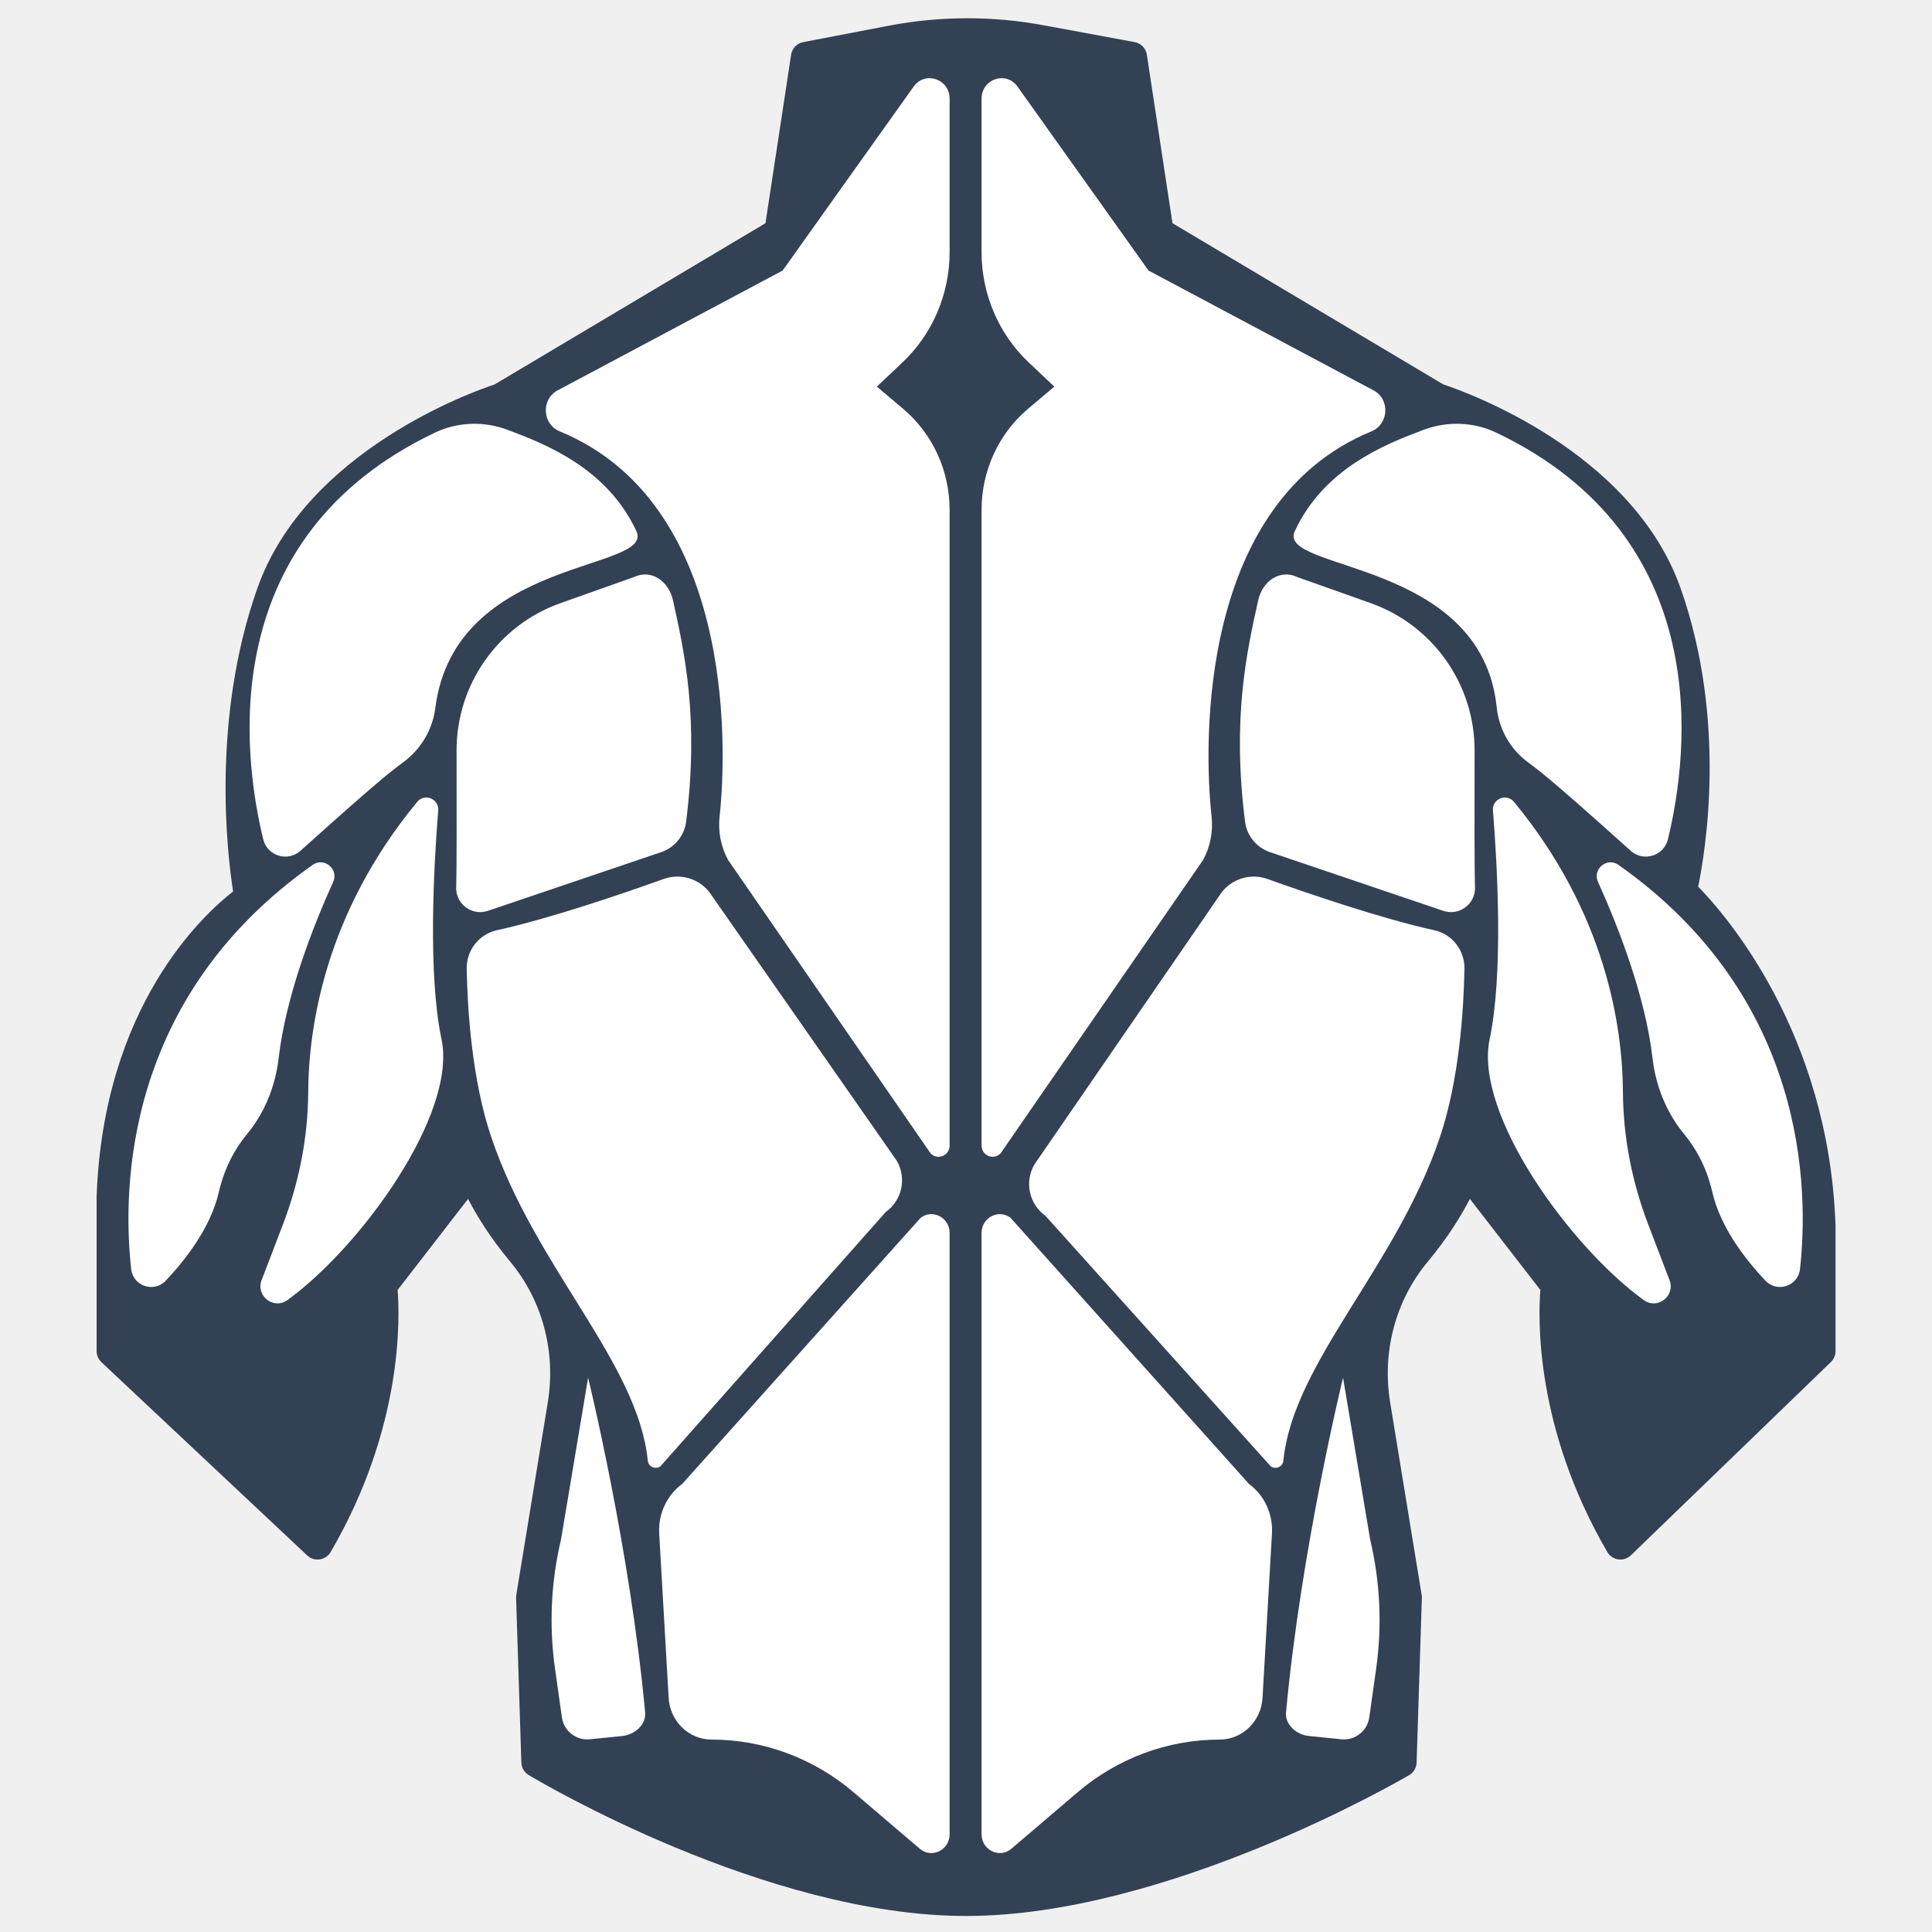
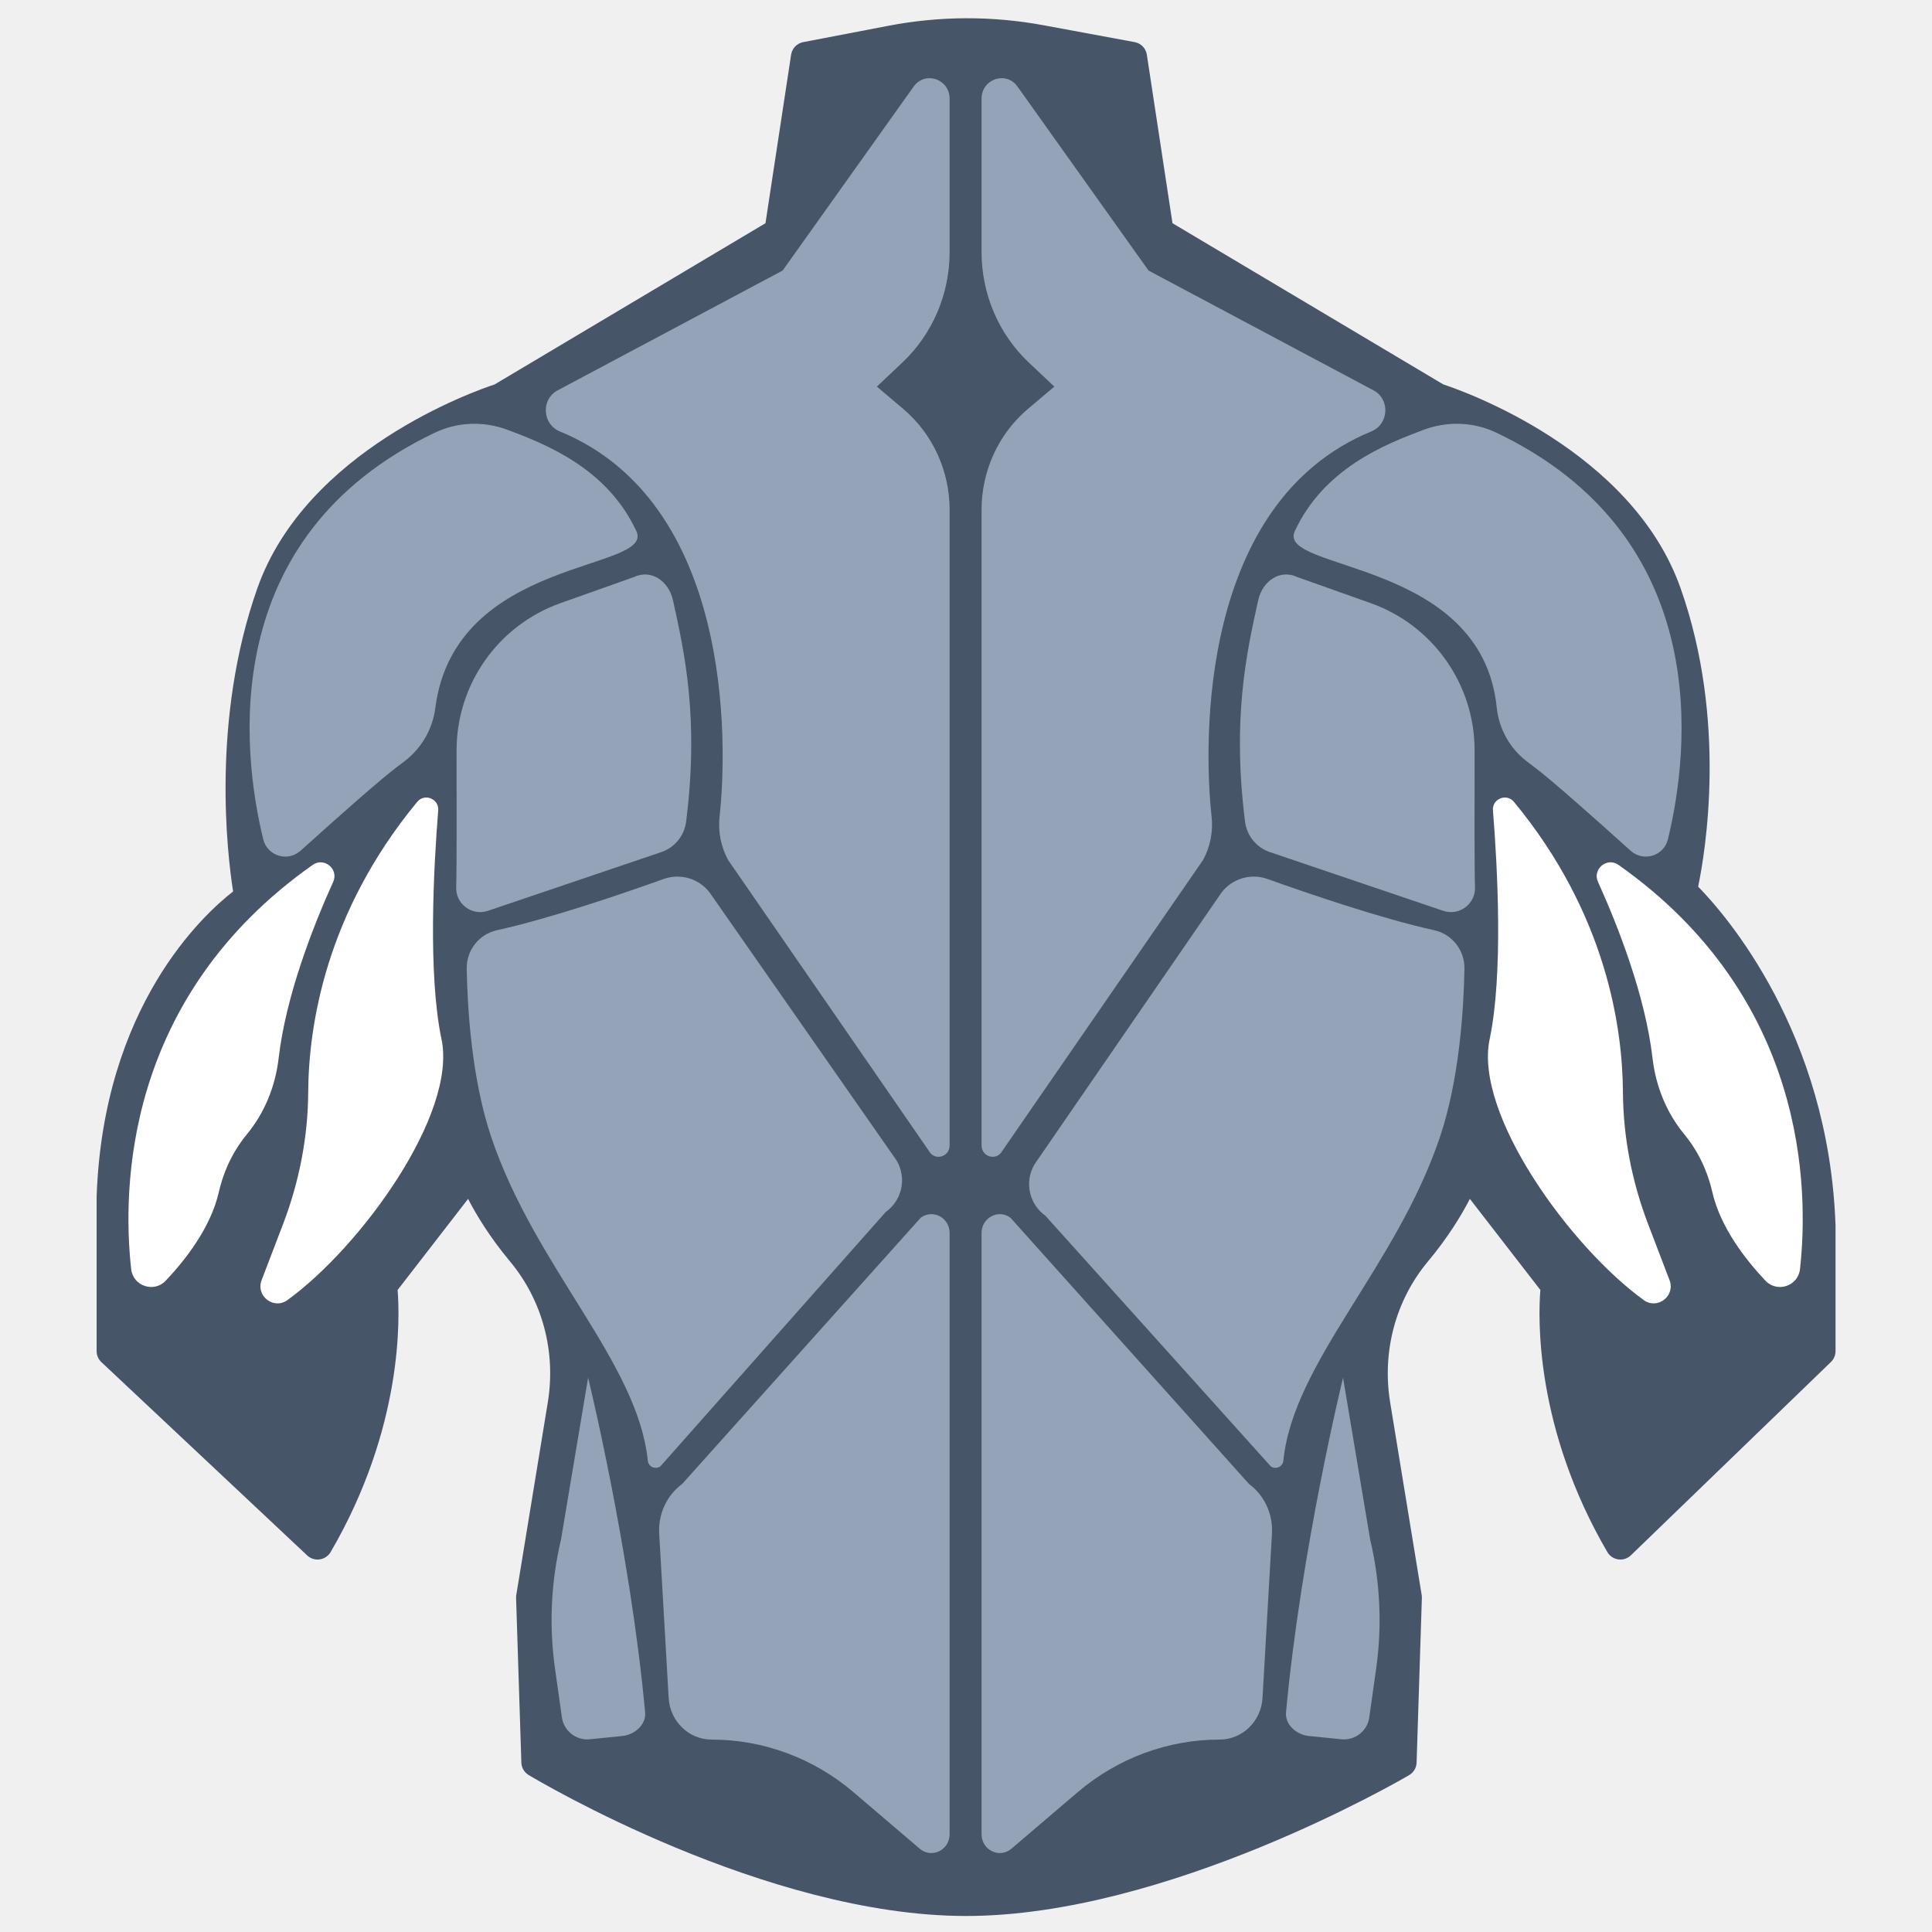
<svg xmlns="http://www.w3.org/2000/svg" width="500" zoomAndPan="magnify" viewBox="0 0 375 375" height="500" preserveAspectRatio="xMidYMid meet" version="1.0">
  <defs>
    <clipPath id="cb2fdb1967">
      <path d="M 18.75 3 L 356.25 3 L 356.25 371.988 L 18.75 371.988 Z M 18.75 3 " clip-rule="nonzero" />
    </clipPath>
  </defs>
  <g clip-path="url(#ffffff1967)">
-     <path fill="#334155" d="M 187.516 371.891 C 148.598 371.891 104.477 345.652 102.617 344.535 C 101.762 344.023 101.227 343.113 101.195 342.113 L 100.172 310.145 C 100.168 309.953 100.18 309.762 100.211 309.578 L 106.328 272.199 C 107.938 262.348 105.277 252.395 99.027 244.887 C 95.023 240.082 92.434 235.773 90.855 232.703 L 77.176 250.383 C 77.609 255.746 78.254 277.117 64.176 301.254 C 63.723 302.023 62.945 302.551 62.062 302.676 C 61.18 302.809 60.281 302.523 59.633 301.914 L 19.68 264.391 C 19.09 263.836 18.754 263.062 18.754 262.254 L 18.754 232.281 C 18.754 232.246 18.758 232.215 18.758 232.18 C 20.074 195.301 39.445 177.543 45.246 173.031 C 44.121 165.875 40.957 139.66 49.953 114.18 C 59.41 87.395 92.082 75.91 96.008 74.617 L 148.578 43.324 L 153.555 10.617 C 153.738 9.387 154.68 8.41 155.902 8.176 L 172.457 5 C 182.441 3.09 192.574 3.055 202.574 4.906 L 220.234 8.172 C 221.465 8.402 222.414 9.383 222.602 10.617 L 227.578 43.324 L 280.148 74.617 C 284.07 75.906 316.75 87.391 326.203 114.18 C 335.281 139.891 331.004 165.395 329.609 172.098 C 334.898 177.5 354.938 200.379 356.273 237.789 C 356.277 237.82 356.277 237.855 356.277 237.891 L 356.277 262.254 C 356.277 263.047 355.953 263.809 355.383 264.363 L 316.555 301.883 C 315.91 302.508 315.012 302.801 314.117 302.68 C 313.223 302.555 312.438 302.031 311.984 301.254 C 297.906 277.117 298.547 255.746 298.984 250.383 L 285.301 232.703 C 283.723 235.773 281.137 240.082 277.133 244.887 C 270.879 252.395 268.219 262.348 269.828 272.199 L 275.945 309.578 C 275.977 309.762 275.988 309.953 275.984 310.145 L 274.961 342.113 C 274.93 343.121 274.383 344.043 273.512 344.551 C 271.609 345.668 226.418 371.891 187.516 371.891 Z M 187.516 371.891 " fill-opacity="1" fill-rule="nonzero" />
+     <path fill="#475569" d="M 187.516 371.891 C 148.598 371.891 104.477 345.652 102.617 344.535 C 101.762 344.023 101.227 343.113 101.195 342.113 L 100.172 310.145 C 100.168 309.953 100.18 309.762 100.211 309.578 L 106.328 272.199 C 107.938 262.348 105.277 252.395 99.027 244.887 C 95.023 240.082 92.434 235.773 90.855 232.703 L 77.176 250.383 C 77.609 255.746 78.254 277.117 64.176 301.254 C 63.723 302.023 62.945 302.551 62.062 302.676 C 61.18 302.809 60.281 302.523 59.633 301.914 L 19.68 264.391 C 19.09 263.836 18.754 263.062 18.754 262.254 L 18.754 232.281 C 18.754 232.246 18.758 232.215 18.758 232.18 C 20.074 195.301 39.445 177.543 45.246 173.031 C 44.121 165.875 40.957 139.66 49.953 114.18 C 59.41 87.395 92.082 75.91 96.008 74.617 L 148.578 43.324 L 153.555 10.617 C 153.738 9.387 154.68 8.41 155.902 8.176 L 172.457 5 C 182.441 3.09 192.574 3.055 202.574 4.906 L 220.234 8.172 C 221.465 8.402 222.414 9.383 222.602 10.617 L 227.578 43.324 L 280.148 74.617 C 284.07 75.906 316.75 87.391 326.203 114.18 C 335.281 139.891 331.004 165.395 329.609 172.098 C 334.898 177.5 354.938 200.379 356.273 237.789 C 356.277 237.82 356.277 237.855 356.277 237.891 L 356.277 262.254 C 356.277 263.047 355.953 263.809 355.383 264.363 L 316.555 301.883 C 315.91 302.508 315.012 302.801 314.117 302.68 C 313.223 302.555 312.438 302.031 311.984 301.254 C 297.906 277.117 298.547 255.746 298.984 250.383 L 285.301 232.703 C 283.723 235.773 281.137 240.082 277.133 244.887 C 270.879 252.395 268.219 262.348 269.828 272.199 L 275.945 309.578 C 275.977 309.762 275.988 309.953 275.984 310.145 L 274.961 342.113 C 274.93 343.121 274.383 344.043 273.512 344.551 C 271.609 345.668 226.418 371.891 187.516 371.891 Z M 187.516 371.891 " fill-opacity="1" fill-rule="nonzero" />
  </g>
-   <path fill="#ffffff" d="M 184.32 19.164 L 184.32 48.926 C 184.32 57.07 181 64.84 175.172 70.344 L 170.199 75.039 L 175.336 79.387 C 181.023 84.199 184.32 91.383 184.32 98.965 L 184.32 222.324 C 184.32 224.594 181.387 225.387 180.309 223.406 L 141.324 166.922 C 139.922 164.355 139.352 161.402 139.672 158.477 C 141.262 143.969 142.105 97.484 108.648 83.73 C 105.25 82.336 104.984 77.5 108.234 75.77 L 151.906 52.516 L 177.336 16.809 C 179.547 13.707 184.32 15.316 184.32 19.164 Z M 184.32 19.164 " fill-opacity="1" fill-rule="nonzero" />
-   <path fill="#ffffff" d="M 84.414 83.977 C 88.836 81.867 93.938 81.711 98.523 83.43 C 106.168 86.293 117.855 90.961 123.516 103.082 C 127.191 110.961 88.273 107.918 84.496 137.414 C 83.98 141.438 81.898 145.109 78.703 147.613 C 76.156 149.609 75.582 149.609 58.328 165.133 C 55.848 167.359 51.883 166.148 51.094 162.91 C 47.031 146.195 41.832 104.277 84.414 83.977 Z M 84.414 83.977 " fill-opacity="1" fill-rule="nonzero" />
-   <path fill="#ffffff" d="M 88.621 145.715 C 88.586 132.852 96.672 121.371 108.793 117.066 L 123.02 112.016 C 126.426 110.395 129.801 112.816 130.621 116.5 C 132.883 126.695 135.703 139.453 133.176 159.488 C 132.832 162.211 130.961 164.508 128.359 165.391 L 94.707 176.789 C 91.605 177.84 88.41 175.457 88.543 172.18 C 88.652 169.449 88.648 157.16 88.621 145.715 Z M 88.621 145.715 " fill-opacity="1" fill-rule="nonzero" />
-   <path fill="#ffffff" d="M 96.445 180.559 C 92.961 181.324 90.527 184.465 90.59 188.031 C 90.73 195.895 91.574 209.539 95.371 220.773 C 103.914 246.07 123.812 264.422 125.738 283.527 C 125.859 284.703 127.215 285.305 128.18 284.617 L 171.918 235.25 C 175.117 232.973 176.035 228.625 174.031 225.25 L 137.715 173.203 C 135.621 170.508 132.039 169.461 128.824 170.609 C 121.145 173.359 106.793 178.285 96.445 180.559 Z M 96.445 180.559 " fill-opacity="1" fill-rule="nonzero" />
+   <path fill="#94a3b8" d="M 184.32 19.164 L 184.32 48.926 C 184.32 57.07 181 64.84 175.172 70.344 L 170.199 75.039 L 175.336 79.387 C 181.023 84.199 184.32 91.383 184.32 98.965 L 184.32 222.324 C 184.32 224.594 181.387 225.387 180.309 223.406 L 141.324 166.922 C 139.922 164.355 139.352 161.402 139.672 158.477 C 141.262 143.969 142.105 97.484 108.648 83.73 C 105.25 82.336 104.984 77.5 108.234 75.77 L 151.906 52.516 L 177.336 16.809 C 179.547 13.707 184.32 15.316 184.32 19.164 Z M 184.32 19.164 " fill-opacity="1" fill-rule="nonzero" />
+   <path fill="#94a3b8" d="M 84.414 83.977 C 88.836 81.867 93.938 81.711 98.523 83.43 C 106.168 86.293 117.855 90.961 123.516 103.082 C 127.191 110.961 88.273 107.918 84.496 137.414 C 83.98 141.438 81.898 145.109 78.703 147.613 C 76.156 149.609 75.582 149.609 58.328 165.133 C 55.848 167.359 51.883 166.148 51.094 162.91 C 47.031 146.195 41.832 104.277 84.414 83.977 Z M 84.414 83.977 " fill-opacity="1" fill-rule="nonzero" />
+   <path fill="#94a3b8" d="M 88.621 145.715 C 88.586 132.852 96.672 121.371 108.793 117.066 L 123.02 112.016 C 126.426 110.395 129.801 112.816 130.621 116.5 C 132.883 126.695 135.703 139.453 133.176 159.488 C 132.832 162.211 130.961 164.508 128.359 165.391 L 94.707 176.789 C 91.605 177.84 88.41 175.457 88.543 172.18 C 88.652 169.449 88.648 157.16 88.621 145.715 Z M 88.621 145.715 " fill-opacity="1" fill-rule="nonzero" />
+   <path fill="#94a3b8" d="M 96.445 180.559 C 92.961 181.324 90.527 184.465 90.59 188.031 C 90.73 195.895 91.574 209.539 95.371 220.773 C 103.914 246.07 123.812 264.422 125.738 283.527 C 125.859 284.703 127.215 285.305 128.18 284.617 L 171.918 235.25 C 175.117 232.973 176.035 228.625 174.031 225.25 L 137.715 173.203 C 135.621 170.508 132.039 169.461 128.824 170.609 C 121.145 173.359 106.793 178.285 96.445 180.559 Z M 96.445 180.559 " fill-opacity="1" fill-rule="nonzero" />
  <path fill="#ffffff" d="M 64.672 171.168 C 60.836 179.648 55.5 193.172 54.086 205.383 C 53.457 210.805 51.395 215.961 47.918 220.168 C 45.781 222.754 43.617 226.426 42.465 231.426 C 40.895 238.234 36.07 244.457 32.164 248.586 C 29.887 250.992 25.828 249.629 25.461 246.336 C 23.73 230.715 24.125 193.637 60.699 167.871 C 62.918 166.309 65.793 168.695 64.672 171.168 Z M 64.672 171.168 " fill-opacity="1" fill-rule="nonzero" />
  <path fill="#ffffff" d="M 80.98 155.641 C 82.414 153.906 85.234 155.051 85.055 157.293 C 84.188 168.125 83.031 189.055 85.695 201.703 C 88.766 216.293 69.965 242.098 55.777 252.352 C 53.129 254.266 49.609 251.539 50.777 248.484 L 54.93 237.629 C 58.062 229.441 59.773 220.766 59.824 212 C 59.898 199.344 63.098 177.297 80.98 155.641 Z M 80.98 155.641 " fill-opacity="1" fill-rule="nonzero" />
-   <path fill="#ffffff" d="M 184.32 239.32 L 184.32 356.02 C 184.32 359.109 180.828 360.801 178.52 358.832 L 165.699 347.895 C 157.941 341.273 148.188 337.652 138.117 337.652 C 133.699 337.652 130.047 334.105 129.785 329.562 L 127.949 297.66 C 127.734 293.875 129.418 290.238 132.414 288.031 L 178.719 236.352 C 181.062 234.625 184.32 236.352 184.32 239.32 Z M 184.32 239.32 " fill-opacity="1" fill-rule="nonzero" />
-   <path fill="#ffffff" d="M 114.152 267.414 C 114.152 267.414 122.289 300.617 125.219 332.359 C 125.445 334.805 123.117 336.77 120.672 336.969 L 114.387 337.602 C 111.766 337.812 109.434 335.949 109.066 333.348 L 107.73 323.898 C 106.547 315.535 106.941 307.023 108.895 298.809 Z M 114.152 267.414 " fill-opacity="1" fill-rule="nonzero" />
-   <path fill="#ffffff" d="M 190.52 19.164 L 190.52 48.926 C 190.52 57.07 193.84 64.84 199.668 70.344 L 204.641 75.039 L 199.5 79.387 C 193.816 84.199 190.52 91.383 190.52 98.965 L 190.52 222.324 C 190.52 224.594 193.449 225.387 194.531 223.406 L 233.516 166.922 C 234.918 164.355 235.488 161.402 235.168 158.477 C 233.574 143.969 232.734 97.484 266.191 83.73 C 269.586 82.336 269.852 77.5 266.605 75.77 L 222.934 52.516 L 197.5 16.809 C 195.293 13.707 190.52 15.316 190.52 19.164 Z M 190.52 19.164 " fill-opacity="1" fill-rule="nonzero" />
-   <path fill="#ffffff" d="M 290.426 83.977 C 286.004 81.867 280.902 81.711 276.316 83.43 C 268.668 86.293 256.98 90.961 251.324 103.082 C 247.656 110.945 287.547 108.352 290.512 137.305 C 290.934 141.418 293.008 145.188 296.273 147.723 C 298.707 149.613 299.574 149.898 316.512 165.133 C 318.988 167.359 322.957 166.148 323.742 162.91 C 327.805 146.195 333.004 104.277 290.426 83.977 Z M 290.426 83.977 " fill-opacity="1" fill-rule="nonzero" />
-   <path fill="#ffffff" d="M 286.219 145.715 C 286.25 132.852 278.164 121.371 266.043 117.066 L 251.82 112.016 C 248.414 110.395 245.035 112.816 244.219 116.5 C 241.953 126.695 239.133 139.453 241.664 159.488 C 242.008 162.211 243.875 164.508 246.477 165.391 L 280.129 176.789 C 283.234 177.84 286.426 175.457 286.297 172.18 C 286.188 169.449 286.188 157.16 286.219 145.715 Z M 286.219 145.715 " fill-opacity="1" fill-rule="nonzero" />
-   <path fill="#ffffff" d="M 278.395 180.559 C 281.879 181.324 284.312 184.465 284.246 188.031 C 284.109 195.895 283.266 209.539 279.469 220.773 C 270.922 246.07 251.023 264.422 249.098 283.527 C 248.98 284.703 247.621 285.305 246.656 284.617 L 202.918 235.984 C 199.723 233.707 198.805 229.359 200.805 225.984 L 237.125 173.203 C 239.215 170.508 242.801 169.461 246.012 170.609 C 253.691 173.359 268.047 178.285 278.395 180.559 Z M 278.395 180.559 " fill-opacity="1" fill-rule="nonzero" />
+   <path fill="#94a3b8" d="M 184.32 239.32 L 184.32 356.02 C 184.32 359.109 180.828 360.801 178.52 358.832 L 165.699 347.895 C 157.941 341.273 148.188 337.652 138.117 337.652 C 133.699 337.652 130.047 334.105 129.785 329.562 L 127.949 297.66 C 127.734 293.875 129.418 290.238 132.414 288.031 L 178.719 236.352 C 181.062 234.625 184.32 236.352 184.32 239.32 Z M 184.32 239.32 " fill-opacity="1" fill-rule="nonzero" />
+   <path fill="#94a3b8" d="M 114.152 267.414 C 114.152 267.414 122.289 300.617 125.219 332.359 C 125.445 334.805 123.117 336.77 120.672 336.969 L 114.387 337.602 C 111.766 337.812 109.434 335.949 109.066 333.348 L 107.73 323.898 C 106.547 315.535 106.941 307.023 108.895 298.809 Z M 114.152 267.414 " fill-opacity="1" fill-rule="nonzero" />
+   <path fill="#94a3b8" d="M 190.52 19.164 L 190.52 48.926 C 190.52 57.07 193.84 64.84 199.668 70.344 L 204.641 75.039 L 199.5 79.387 C 193.816 84.199 190.52 91.383 190.52 98.965 L 190.52 222.324 C 190.52 224.594 193.449 225.387 194.531 223.406 L 233.516 166.922 C 234.918 164.355 235.488 161.402 235.168 158.477 C 233.574 143.969 232.734 97.484 266.191 83.73 C 269.586 82.336 269.852 77.5 266.605 75.77 L 222.934 52.516 L 197.5 16.809 C 195.293 13.707 190.52 15.316 190.52 19.164 Z M 190.52 19.164 " fill-opacity="1" fill-rule="nonzero" />
+   <path fill="#94a3b8" d="M 290.426 83.977 C 286.004 81.867 280.902 81.711 276.316 83.43 C 268.668 86.293 256.98 90.961 251.324 103.082 C 247.656 110.945 287.547 108.352 290.512 137.305 C 290.934 141.418 293.008 145.188 296.273 147.723 C 298.707 149.613 299.574 149.898 316.512 165.133 C 318.988 167.359 322.957 166.148 323.742 162.91 C 327.805 146.195 333.004 104.277 290.426 83.977 Z M 290.426 83.977 " fill-opacity="1" fill-rule="nonzero" />
+   <path fill="#94a3b8" d="M 286.219 145.715 C 286.25 132.852 278.164 121.371 266.043 117.066 L 251.82 112.016 C 248.414 110.395 245.035 112.816 244.219 116.5 C 241.953 126.695 239.133 139.453 241.664 159.488 C 242.008 162.211 243.875 164.508 246.477 165.391 L 280.129 176.789 C 283.234 177.84 286.426 175.457 286.297 172.18 C 286.188 169.449 286.188 157.16 286.219 145.715 Z M 286.219 145.715 " fill-opacity="1" fill-rule="nonzero" />
+   <path fill="#94a3b8" d="M 278.395 180.559 C 281.879 181.324 284.312 184.465 284.246 188.031 C 284.109 195.895 283.266 209.539 279.469 220.773 C 270.922 246.07 251.023 264.422 249.098 283.527 C 248.98 284.703 247.621 285.305 246.656 284.617 L 202.918 235.984 C 199.723 233.707 198.805 229.359 200.805 225.984 L 237.125 173.203 C 239.215 170.508 242.801 169.461 246.012 170.609 C 253.691 173.359 268.047 178.285 278.395 180.559 Z M 278.395 180.559 " fill-opacity="1" fill-rule="nonzero" />
  <path fill="#ffffff" d="M 310.168 171.168 C 314.004 179.648 319.34 193.172 320.754 205.383 C 321.379 210.805 323.445 215.961 326.922 220.168 C 329.059 222.754 331.219 226.426 332.371 231.426 C 333.945 238.234 338.77 244.457 342.676 248.586 C 344.953 250.992 349.012 249.629 349.379 246.336 C 351.109 230.715 350.711 193.637 314.141 167.871 C 311.922 166.309 309.047 168.695 310.168 171.168 Z M 310.168 171.168 " fill-opacity="1" fill-rule="nonzero" />
  <path fill="#ffffff" d="M 293.859 155.641 C 292.426 153.906 289.602 155.051 289.781 157.293 C 290.652 168.125 291.805 189.055 289.141 201.703 C 286.07 216.293 304.875 242.098 319.059 252.352 C 321.711 254.266 325.227 251.539 324.059 248.484 L 319.906 237.629 C 316.777 229.441 315.066 220.766 315.012 212 C 314.938 199.344 311.738 177.297 293.859 155.641 Z M 293.859 155.641 " fill-opacity="1" fill-rule="nonzero" />
-   <path fill="#ffffff" d="M 190.52 239.32 L 190.52 356.02 C 190.52 359.109 194.012 360.801 196.32 358.832 L 209.141 347.895 C 216.895 341.273 226.648 337.652 236.723 337.652 C 241.141 337.652 244.793 334.105 245.055 329.562 L 246.887 297.66 C 247.105 293.875 245.422 290.238 242.426 288.031 L 196.121 236.352 C 193.777 234.625 190.52 236.352 190.52 239.32 Z M 190.52 239.32 " fill-opacity="1" fill-rule="nonzero" />
-   <path fill="#ffffff" d="M 260.684 267.414 C 260.684 267.414 252.547 300.617 249.617 332.359 C 249.391 334.805 251.719 336.77 254.168 336.969 L 260.453 337.602 C 263.074 337.812 265.406 335.949 265.773 333.348 L 267.109 323.898 C 268.293 315.535 267.895 307.023 265.945 298.809 Z M 260.684 267.414 " fill-opacity="1" fill-rule="nonzero" />
+   <path fill="#94a3b8" d="M 190.52 239.32 L 190.52 356.02 C 190.52 359.109 194.012 360.801 196.32 358.832 L 209.141 347.895 C 216.895 341.273 226.648 337.652 236.723 337.652 C 241.141 337.652 244.793 334.105 245.055 329.562 L 246.887 297.66 C 247.105 293.875 245.422 290.238 242.426 288.031 L 196.121 236.352 C 193.777 234.625 190.52 236.352 190.52 239.32 Z M 190.52 239.32 " fill-opacity="1" fill-rule="nonzero" />
+   <path fill="#94a3b8" d="M 260.684 267.414 C 260.684 267.414 252.547 300.617 249.617 332.359 C 249.391 334.805 251.719 336.77 254.168 336.969 L 260.453 337.602 C 263.074 337.812 265.406 335.949 265.773 333.348 L 267.109 323.898 C 268.293 315.535 267.895 307.023 265.945 298.809 Z M 260.684 267.414 " fill-opacity="1" fill-rule="nonzero" />
</svg>
